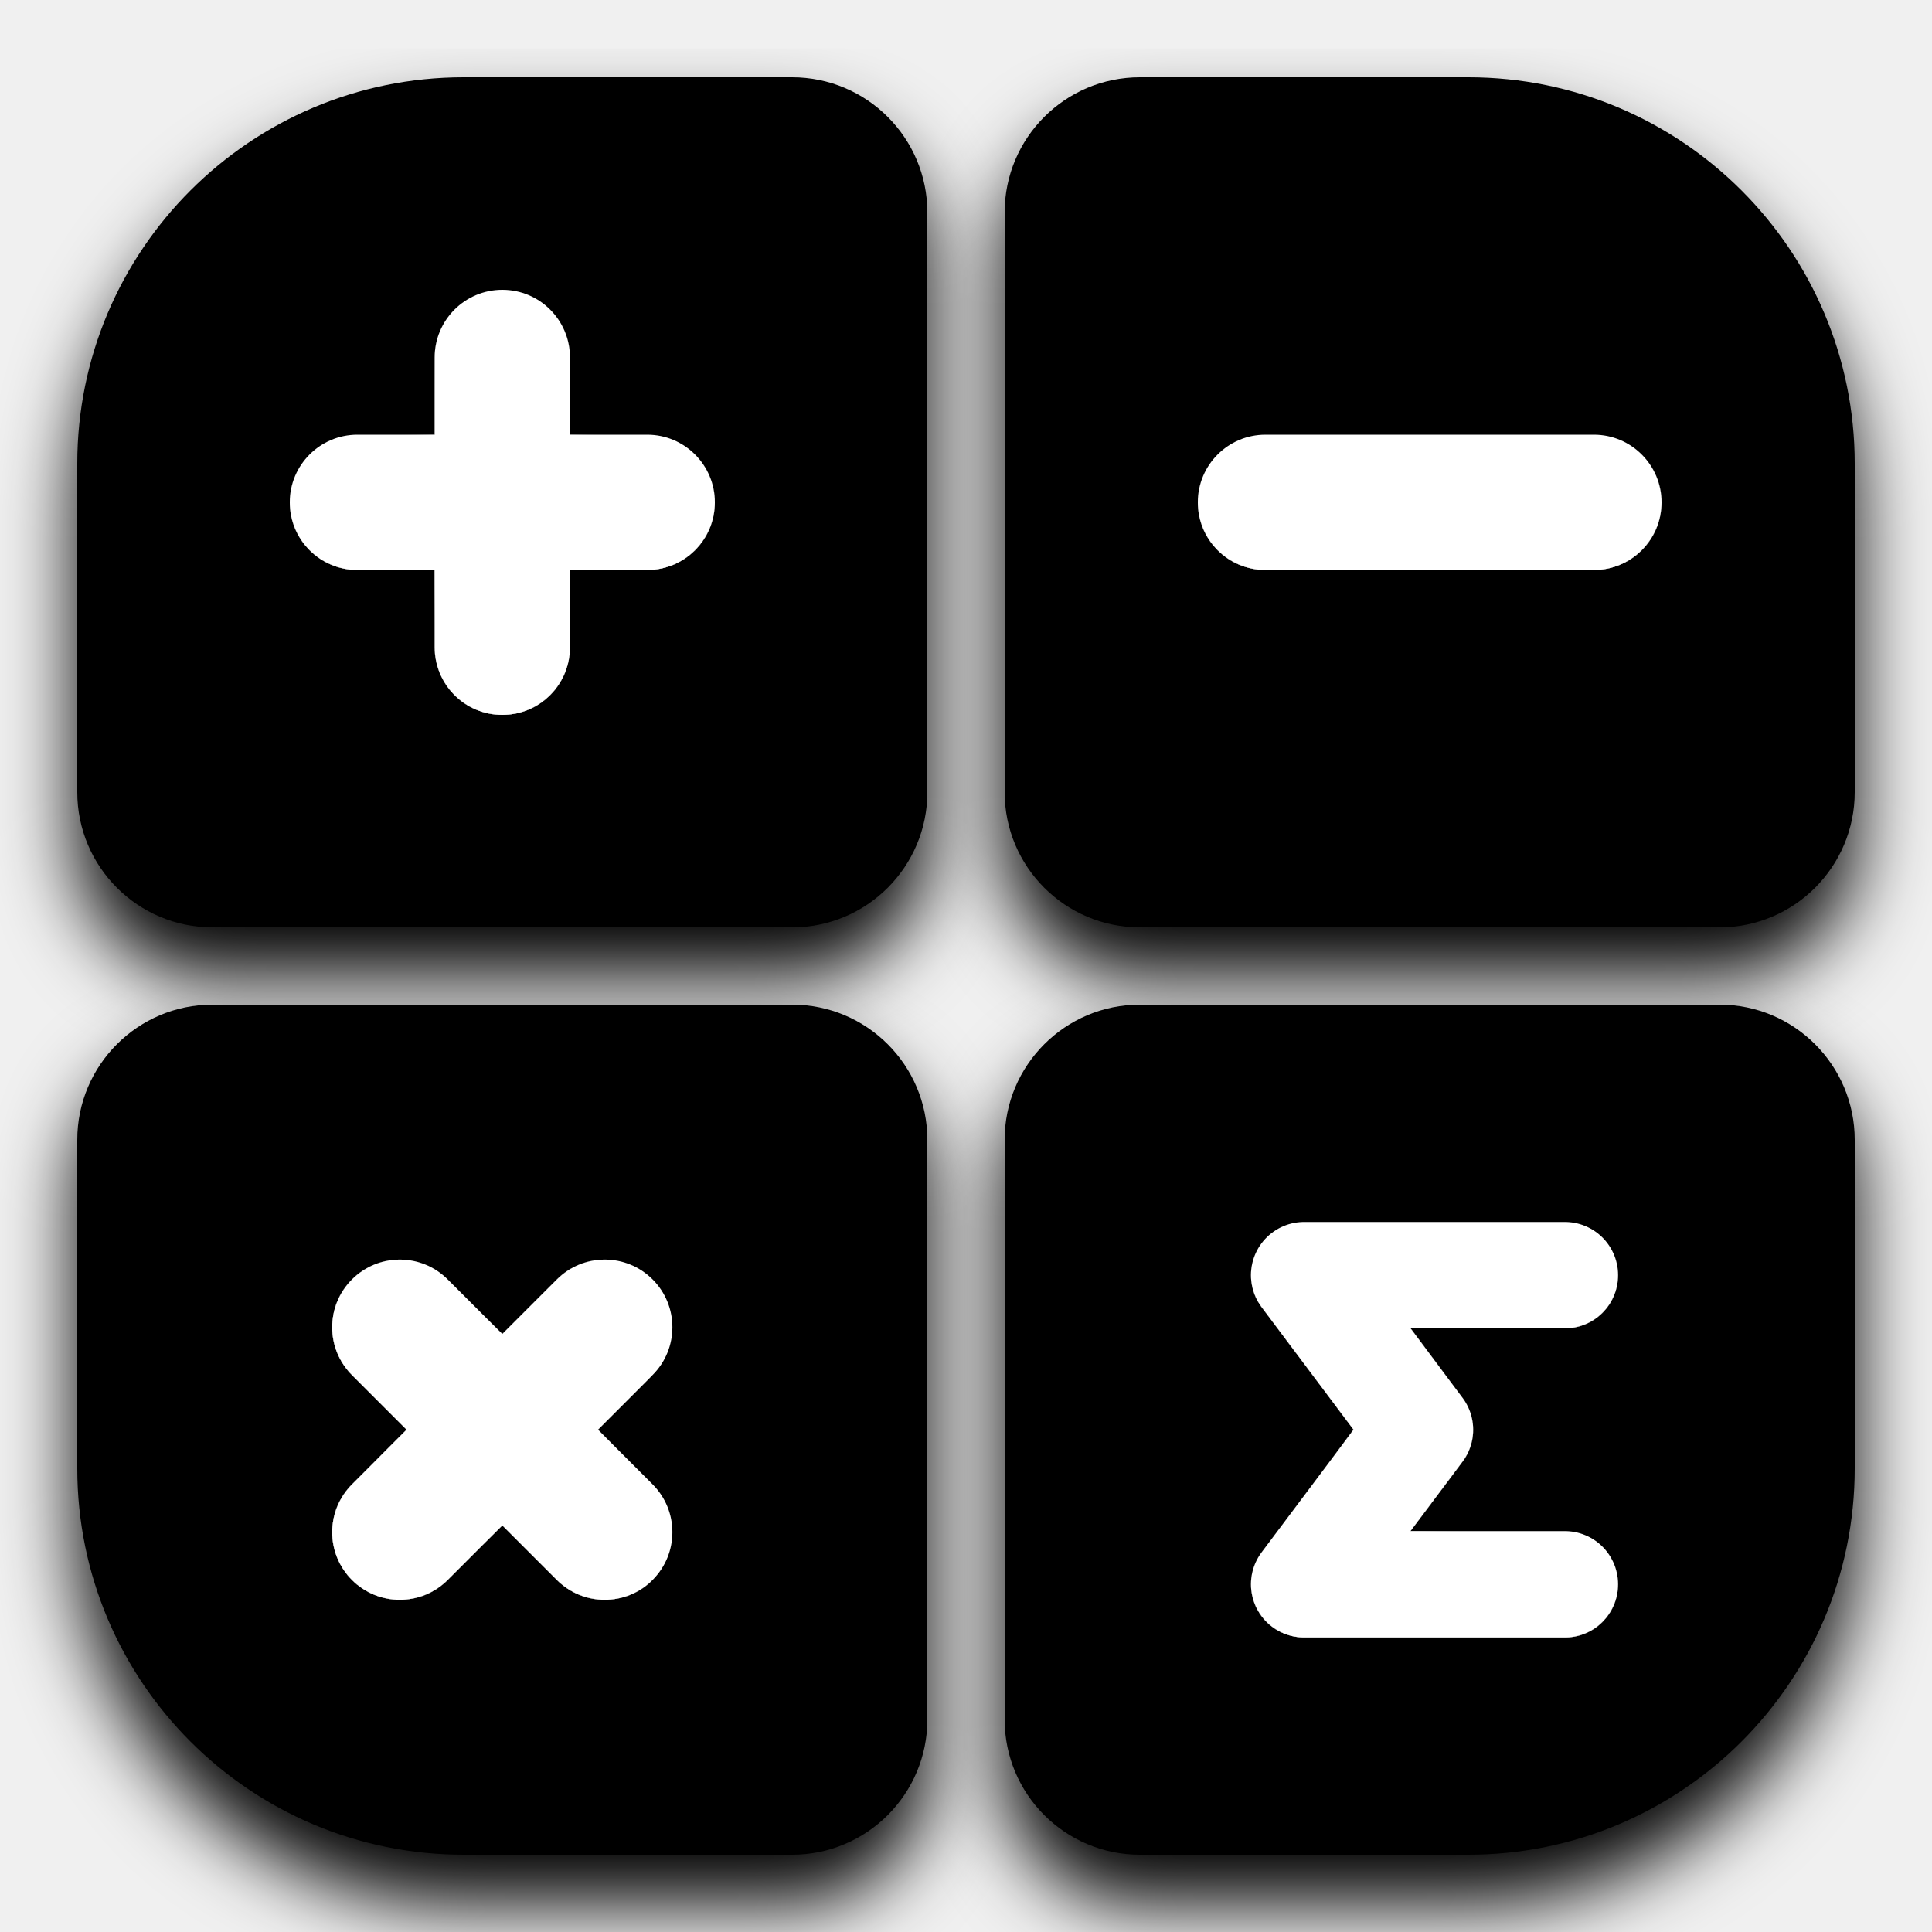
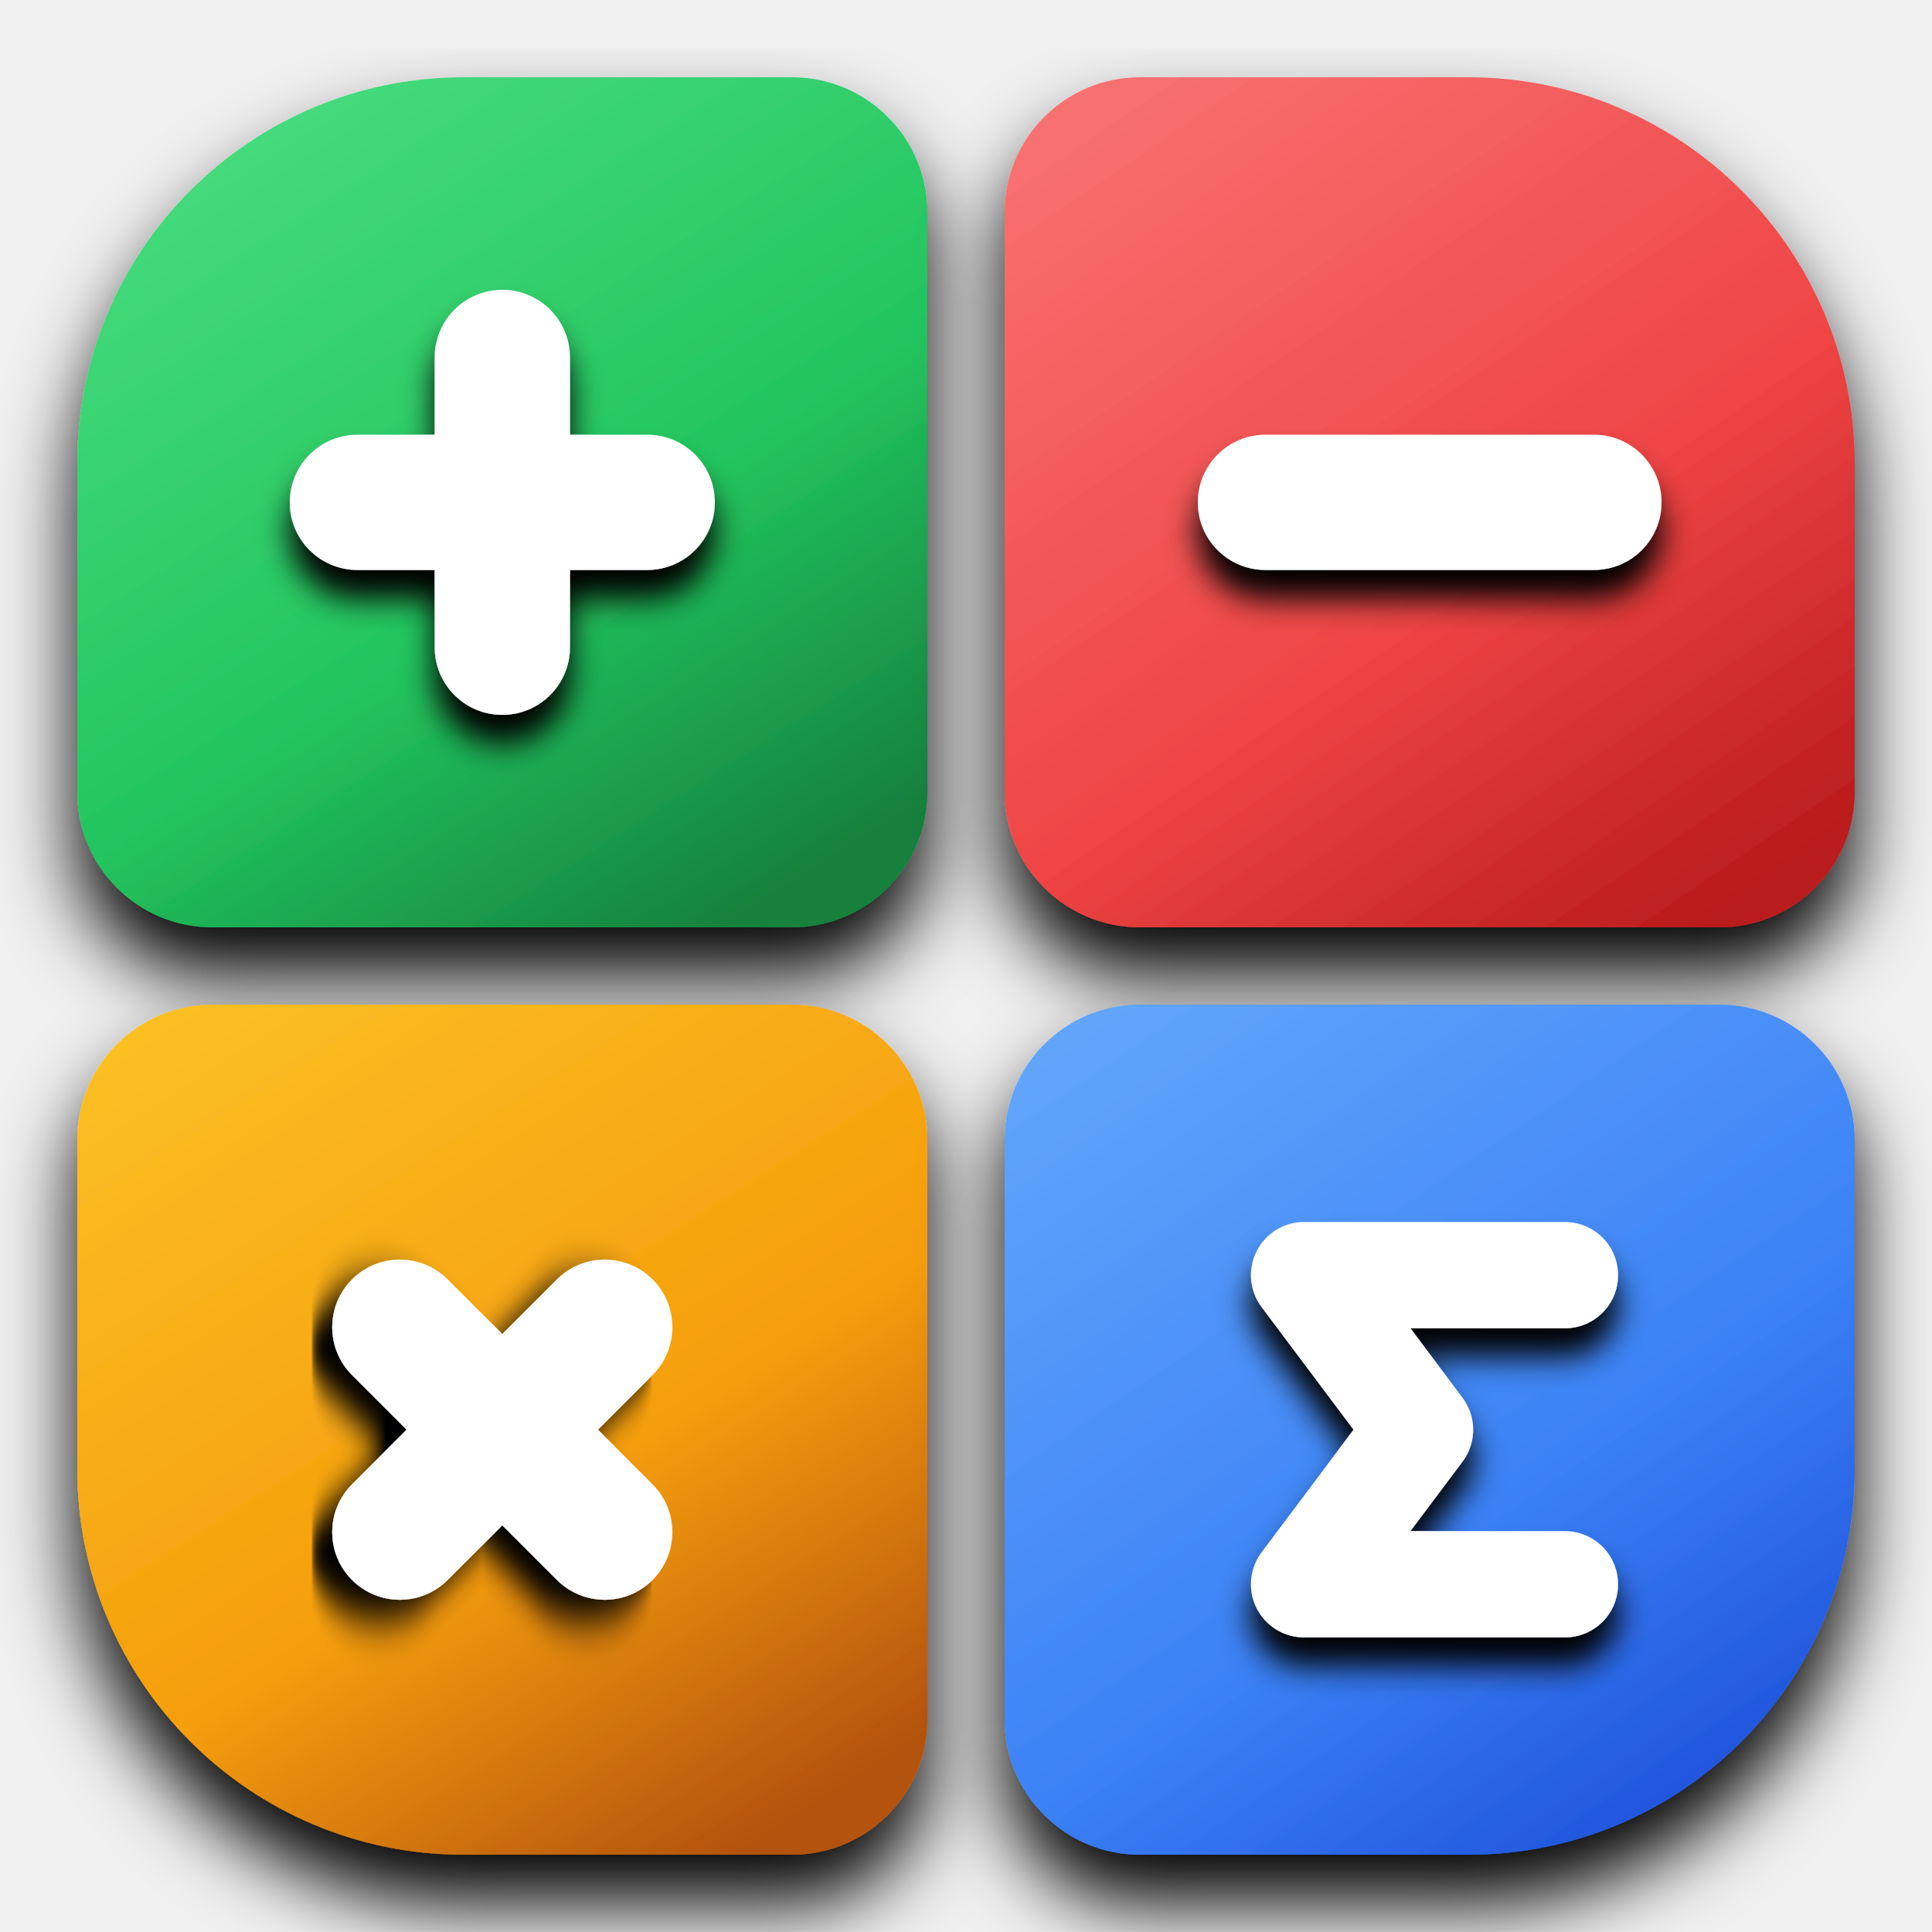
<svg xmlns="http://www.w3.org/2000/svg" viewBox="0 0 100 100" fill="none">
  <defs>
    <filter id="favShadow" x="-10%" y="-10%" width="125%" height="135%" filterUnits="userSpaceOnUse">
      <feDropShadow dx="0" dy="2.5" stdDeviation="2" floodColor="#0f172a" floodOpacity="0.18" />
    </filter>
    <filter id="favSym" x="-20%" y="-20%" width="140%" height="140%" filterUnits="userSpaceOnUse">
      <feDropShadow dx="0" dy="1.5" stdDeviation="0.8" floodColor="#000000" floodOpacity="0.25" />
    </filter>
    <linearGradient id="gGrad" x1="10" y1="4" x2="38" y2="48" gradientUnits="userSpaceOnUse">
-       <stop offset="0%" stopColor="#4ADE80" />
-       <stop offset="60%" stopColor="#22C55E" />
-       <stop offset="100%" stopColor="#15803D" />
+       <stop offset="0%" stop-color="#4ADE80" />
+       <stop offset="60%" stop-color="#22C55E" />
+       <stop offset="100%" stop-color="#15803D" />
    </linearGradient>
    <linearGradient id="rGrad" x1="58" y1="4" x2="88" y2="48" gradientUnits="userSpaceOnUse">
-       <stop offset="0%" stopColor="#F87171" />
-       <stop offset="60%" stopColor="#EF4444" />
-       <stop offset="100%" stopColor="#B91C1C" />
+       <stop offset="0%" stop-color="#F87171" />
+       <stop offset="60%" stop-color="#EF4444" />
+       <stop offset="100%" stop-color="#B91C1C" />
    </linearGradient>
    <linearGradient id="yGrad" x1="10" y1="52" x2="38" y2="96" gradientUnits="userSpaceOnUse">
-       <stop offset="0%" stopColor="#FBBF24" />
-       <stop offset="60%" stopColor="#F59E0B" />
-       <stop offset="100%" stopColor="#B45309" />
+       <stop offset="0%" stop-color="#FBBF24" />
+       <stop offset="60%" stop-color="#F59E0B" />
+       <stop offset="100%" stop-color="#B45309" />
    </linearGradient>
    <linearGradient id="bGrad" x1="58" y1="52" x2="88" y2="96" gradientUnits="userSpaceOnUse">
-       <stop offset="0%" stopColor="#60A5FA" />
-       <stop offset="60%" stopColor="#3B82F6" />
-       <stop offset="100%" stopColor="#1D4ED8" />
+       <stop offset="0%" stop-color="#60A5FA" />
+       <stop offset="60%" stop-color="#3B82F6" />
+       <stop offset="100%" stop-color="#1D4ED8" />
    </linearGradient>
  </defs>
  <g filter="url(#favShadow)">
    <path d="M 24,4 L 41,4 A 7,7 0 0,1 48,11 L 48,41 A 7,7 0 0,1 41,48 L 11,48 A 7,7 0 0,1 4,41 L 4,24 A 20,20 0 0,1 24,4 Z" fill="url(#gGrad)" />
  </g>
  <g filter="url(#favSym)">
    <rect x="15" y="22.5" width="22" height="7" rx="3.5" fill="#FFFFFF" />
    <rect x="22.5" y="15" width="7" height="22" rx="3.5" fill="#FFFFFF" />
  </g>
  <g filter="url(#favShadow)">
    <path d="M 59,4 L 76,4 A 20,20 0 0,1 96,24 L 96,41 A 7,7 0 0,1 89,48 L 59,48 A 7,7 0 0,1 52,41 L 52,11 A 7,7 0 0,1 59,4 Z" fill="url(#rGrad)" />
  </g>
  <g filter="url(#favSym)">
    <rect x="62" y="22.5" width="24" height="7" rx="3.5" fill="#FFFFFF" />
  </g>
  <g filter="url(#favShadow)">
    <path d="M 11,52 L 41,52 A 7,7 0 0,1 48,59 L 48,89 A 7,7 0 0,1 41,96 L 24,96 A 20,20 0 0,1 4,76 L 4,59 A 7,7 0 0,1 11,52 Z" fill="url(#yGrad)" />
  </g>
  <g filter="url(#favSym)" transform="rotate(45 26 74)">
    <rect x="15" y="70.5" width="22" height="7" rx="3.5" fill="#FFFFFF" />
    <rect x="22.5" y="63" width="7" height="22" rx="3.5" fill="#FFFFFF" />
  </g>
  <g filter="url(#favShadow)">
    <path d="M 59,52 L 89,52 A 7,7 0 0,1 96,59 L 96,76 A 20,20 0 0,1 76,96 L 59,96 A 7,7 0 0,1 52,89 L 52,59 A 7,7 0 0,1 59,52 Z" fill="url(#bGrad)" />
  </g>
  <g filter="url(#favSym)">
    <path d="M 81,66 L 67.5,66 L 73.5,74 L 67.5,82 L 81,82" fill="none" stroke="#FFFFFF" stroke-width="5.5" stroke-linecap="round" stroke-linejoin="round" />
  </g>
</svg>
